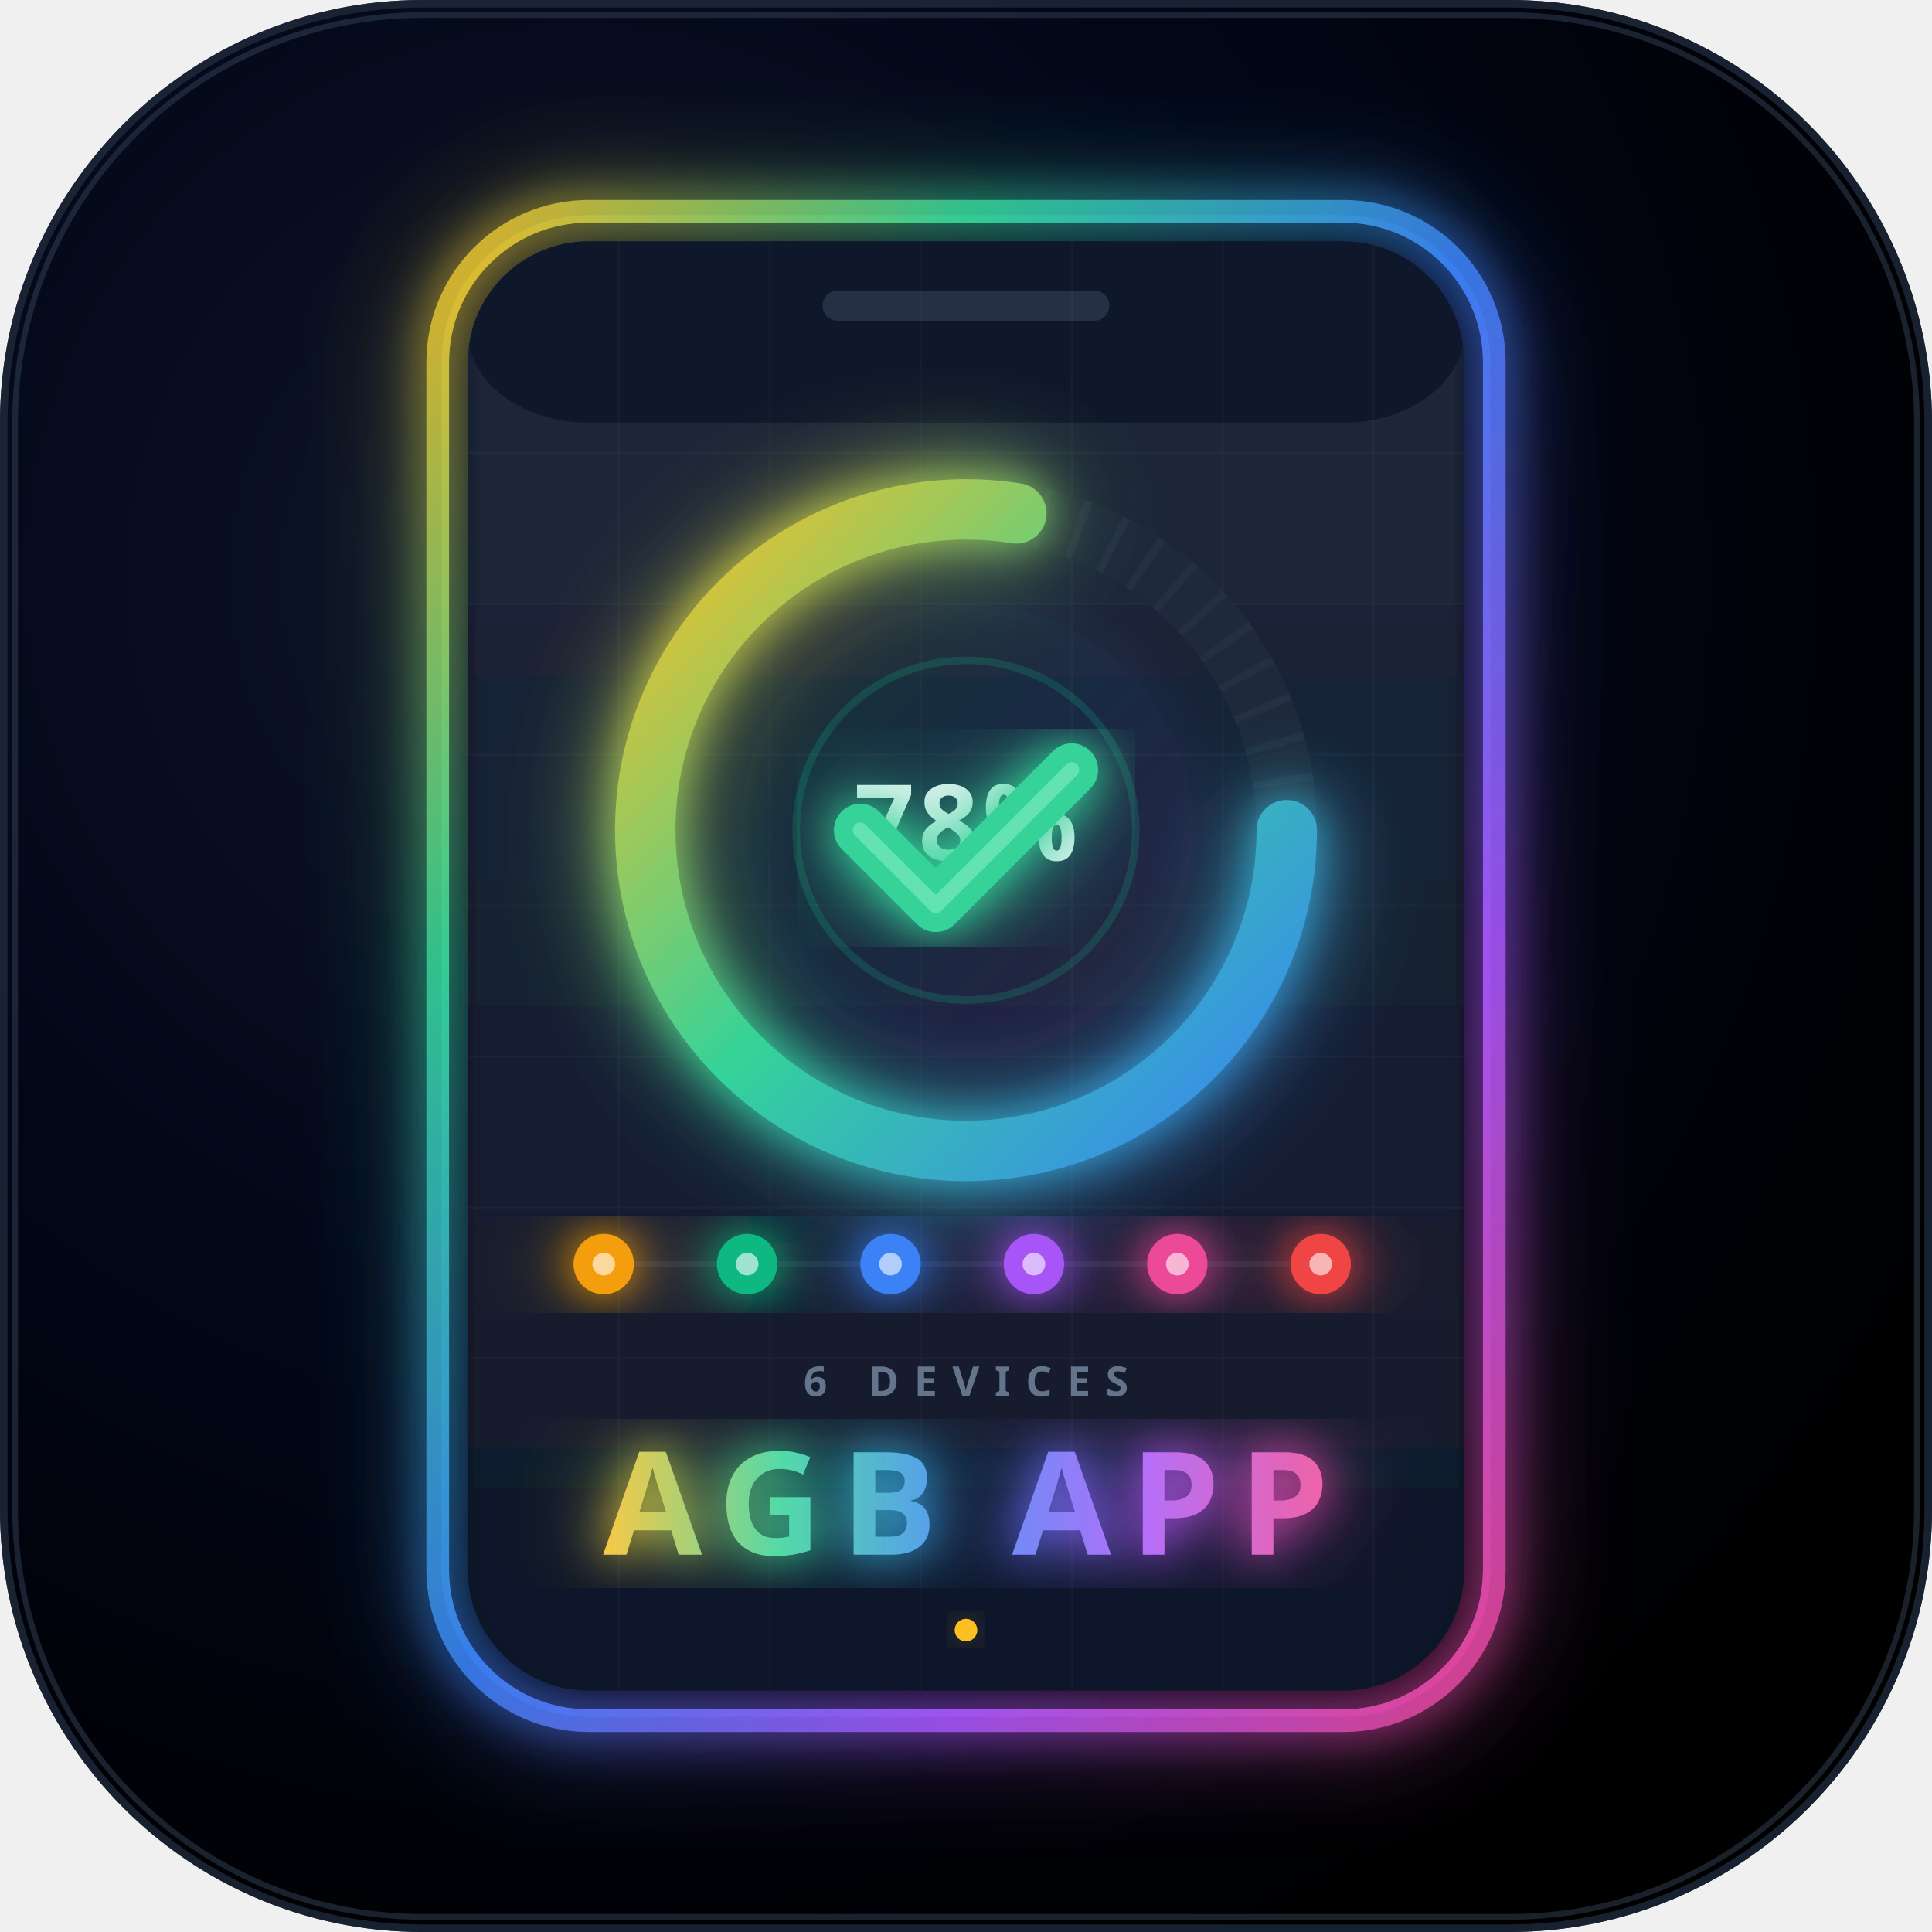
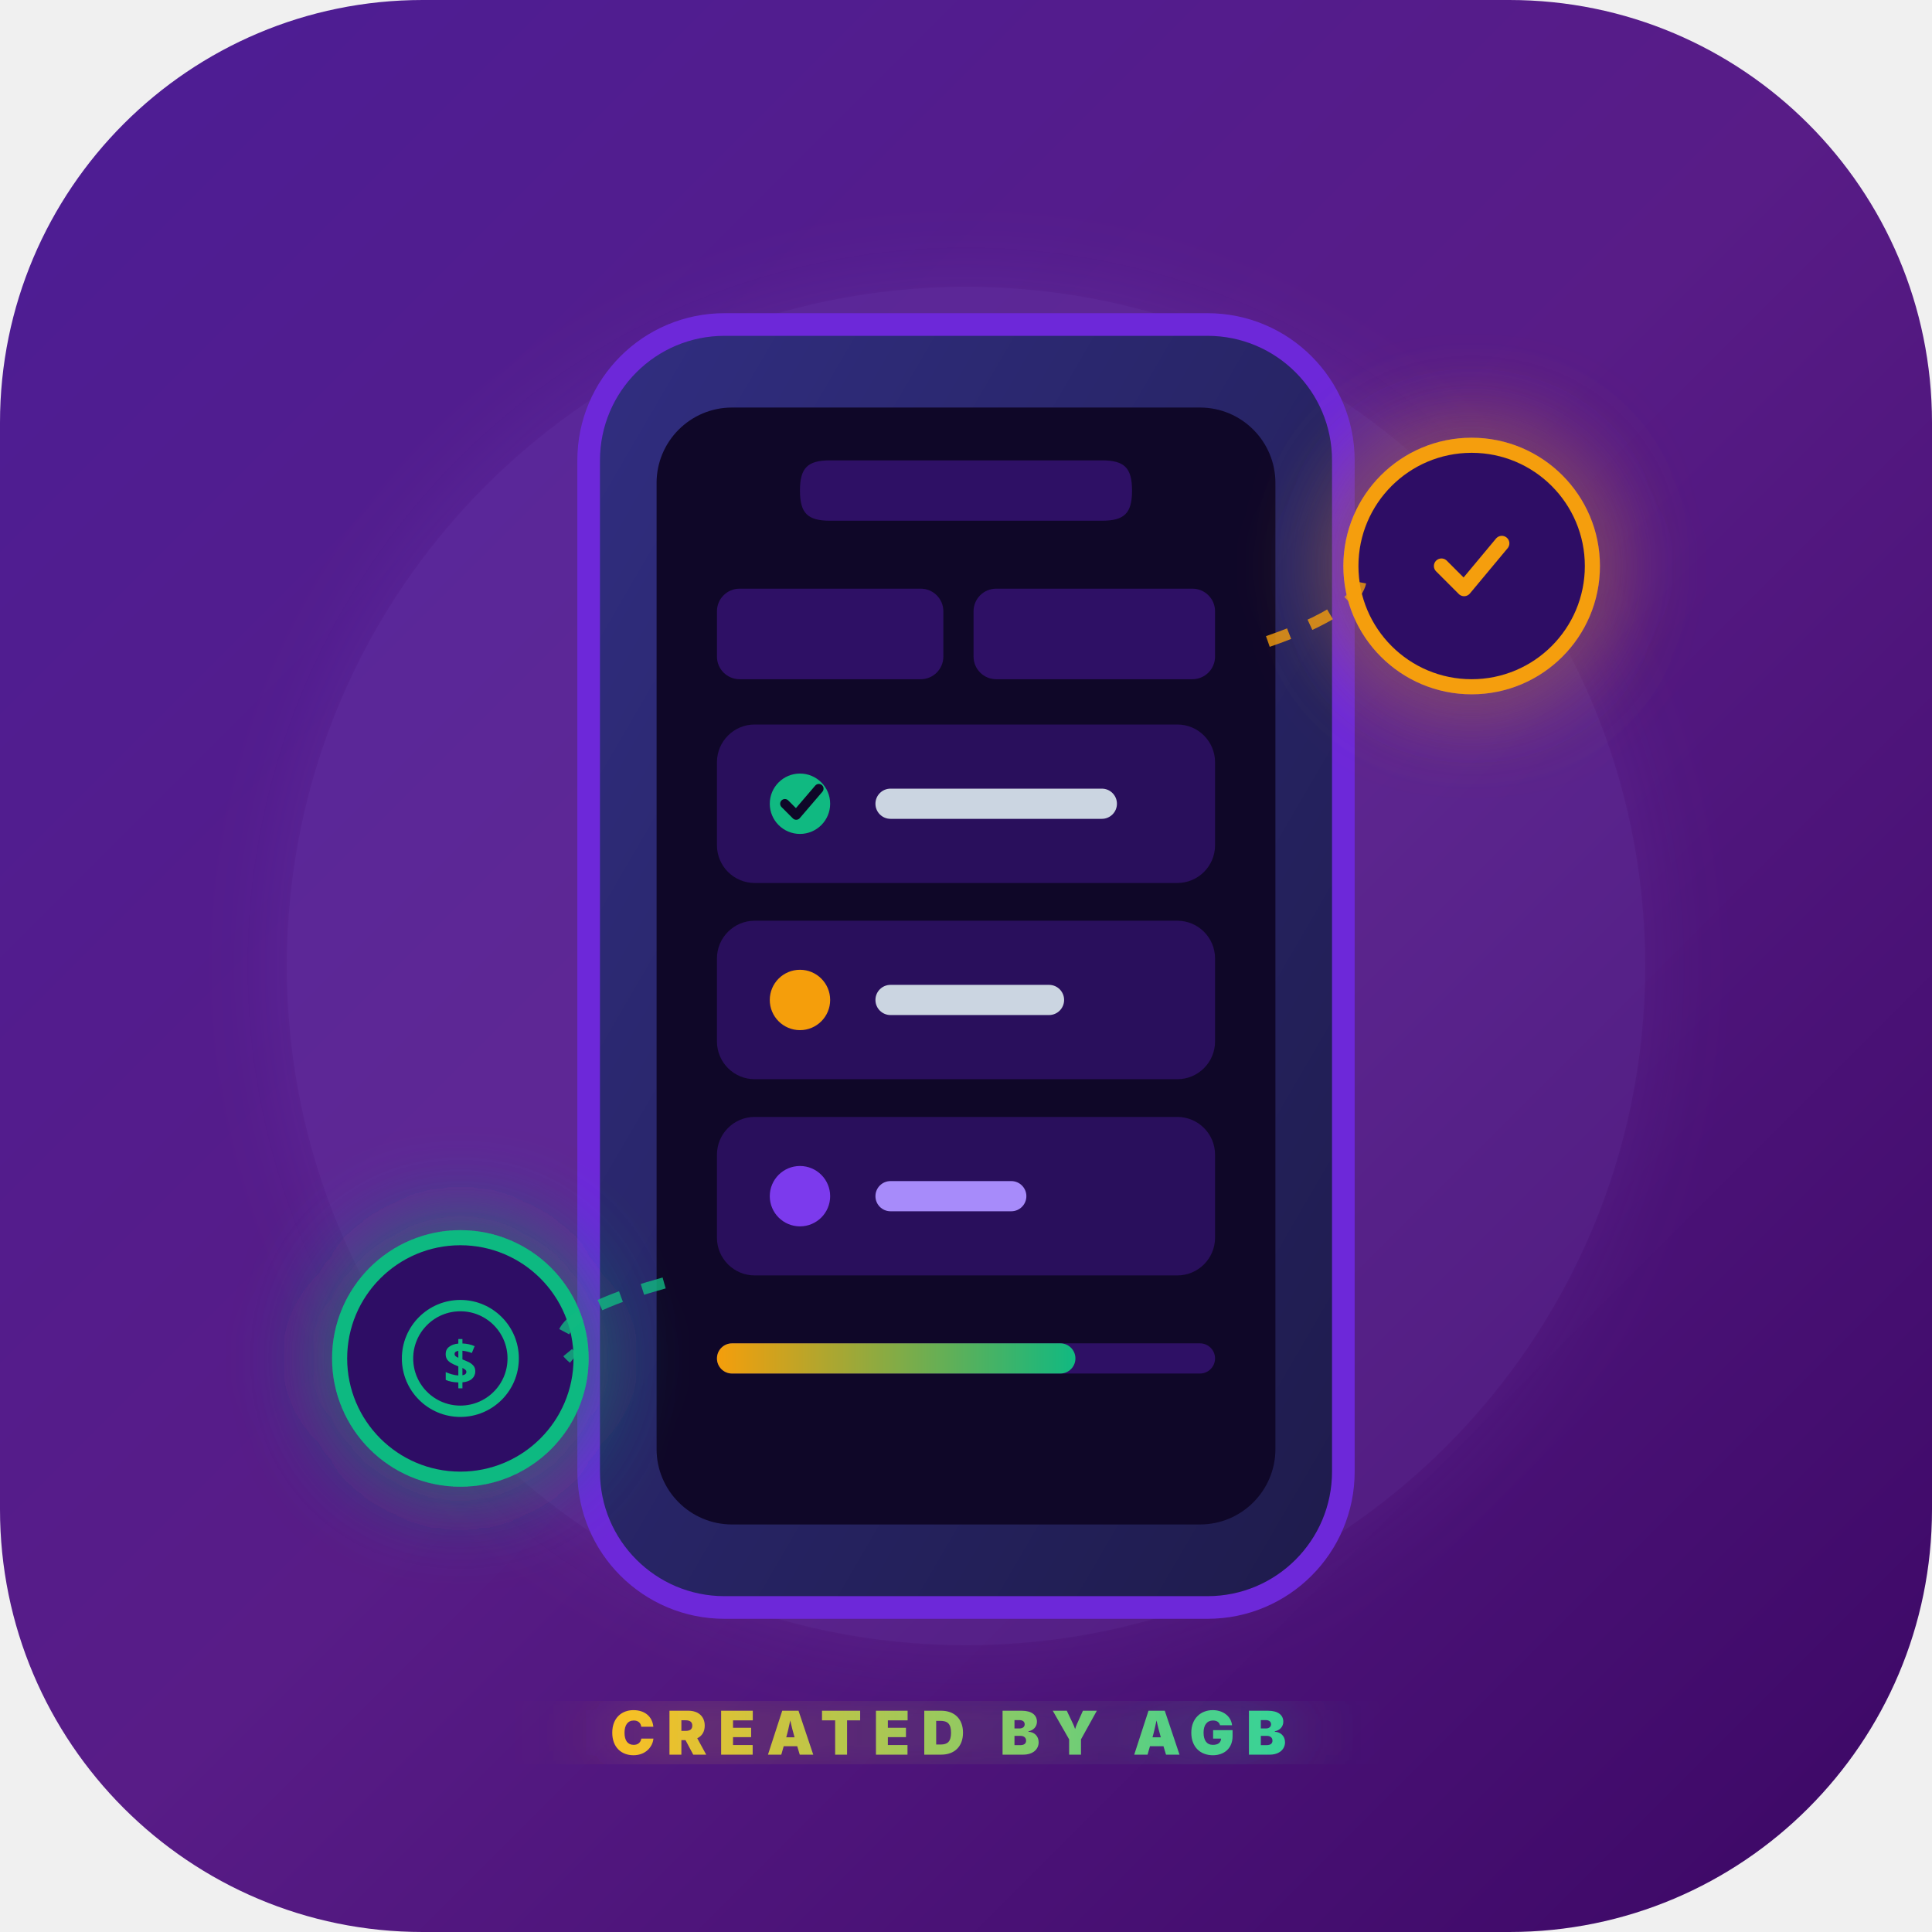
<svg xmlns="http://www.w3.org/2000/svg" viewBox="0 0 512 512" width="100%" height="100%">
  <defs>
-     <radialGradient id="appBg" cx="30%" cy="30%" r="80%">
-       <stop offset="0%" stop-color="#0f172a" />
-       <stop offset="50%" stop-color="#020617" />
-       <stop offset="100%" stop-color="#000000" />
-     </radialGradient>
-     <linearGradient id="phoneBorder" x1="0%" y1="0%" x2="100%" y2="100%">
+     <linearGradient id="bgGrad" x1="0%" y1="0%" x2="100%" y2="100%">
+       <stop offset="0%" stop-color="#4c1d95" />
+       <stop offset="50%" stop-color="#581c87" />
+       <stop offset="100%" stop-color="#3b0764" />
+     </linearGradient>
+     <linearGradient id="phoneGrad" x1="0%" y1="0%" x2="100%" y2="100%">
+       <stop offset="0%" stop-color="#312e81" />
+       <stop offset="100%" stop-color="#1e1b4b" />
+     </linearGradient>
+     <linearGradient id="accentGrad" x1="0%" y1="0%" x2="100%" y2="0%">
+       <stop offset="0%" stop-color="#f59e0b" />
+       <stop offset="100%" stop-color="#10b981" />
+     </linearGradient>
+     <linearGradient id="textGrad" x1="0%" y1="0%" x2="100%" y2="0%">
      <stop offset="0%" stop-color="#fbbf24" />
-       <stop offset="25%" stop-color="#34d399" />
-       <stop offset="50%" stop-color="#3b82f6" />
-       <stop offset="75%" stop-color="#a855f7" />
-       <stop offset="100%" stop-color="#ec4899" />
+       <stop offset="100%" stop-color="#34d399" />
    </linearGradient>
-     <linearGradient id="screenGlass" x1="0%" y1="0%" x2="0%" y2="100%">
-       <stop offset="0%" stop-color="#1e293b" />
-       <stop offset="100%" stop-color="#0f172a" />
-     </linearGradient>
-     <linearGradient id="agbTextGrad" x1="0%" y1="0%" x2="100%" y2="0%">
-       <stop offset="0%" stop-color="#fbbf24" />
-       <stop offset="25%" stop-color="#34d399" />
-       <stop offset="50%" stop-color="#3b82f6" />
-       <stop offset="75%" stop-color="#a855f7" />
-       <stop offset="100%" stop-color="#ec4899" />
-     </linearGradient>
-     <linearGradient id="progressGrad" x1="0%" y1="0%" x2="100%" y2="100%">
-       <stop offset="0%" stop-color="#fbbf24" />
-       <stop offset="50%" stop-color="#34d399" />
-       <stop offset="100%" stop-color="#3b82f6" />
-     </linearGradient>
-     <filter id="glowEffect" x="-30%" y="-30%" width="160%" height="160%">
-       <feGaussianBlur stdDeviation="6" result="blur1" />
-       <feGaussianBlur stdDeviation="12" result="blur2" />
-       <feMerge>
-         <feMergeNode in="blur2" />
-         <feMergeNode in="blur1" />
-         <feMergeNode in="SourceGraphic" />
-       </feMerge>
+     <filter id="glow" x="-20%" y="-20%" width="140%" height="140%">
+       <feGaussianBlur stdDeviation="12" result="blur" />
+       <feComposite in="SourceGraphic" in2="blur" operator="over" />
    </filter>
-     <filter id="softShadow" x="-20%" y="-20%" width="140%" height="140%">
-       <feDropShadow dx="0" dy="8" stdDeviation="12" flood-color="#000000" flood-opacity="0.6" />
-     </filter>
-     <filter id="innerShadow">
-       <feOffset dx="0" dy="2" />
-       <feGaussianBlur stdDeviation="3" result="offset-blur" />
-       <feComposite operator="out" in="SourceGraphic" in2="offset-blur" result="inverse" />
-       <feFlood flood-color="#000000" flood-opacity="0.5" result="color" />
-       <feComposite operator="in" in="color" in2="inverse" result="shadow" />
-       <feComposite operator="over" in="shadow" in2="SourceGraphic" />
-     </filter>
-     <clipPath id="screenClip">
-       <rect x="124" y="64" width="264" height="384" rx="32" />
-     </clipPath>
  </defs>
-   <rect width="512" height="512" rx="112" fill="url(#appBg)" />
-   <rect width="510" height="510" x="1" y="1" rx="111" fill="none" stroke="#1e293b" stroke-width="2" opacity="0.8" />
-   <rect width="504" height="504" x="4" y="4" rx="108" fill="none" stroke="#334155" stroke-width="1.5" opacity="0.5" />
-   <rect x="116" y="56" width="280" height="400" rx="40" fill="none" stroke="url(#phoneBorder)" stroke-width="6" filter="url(#glowEffect)" opacity="0.9" />
-   <rect x="118" y="58" width="276" height="396" rx="38" fill="none" stroke="url(#phoneBorder)" stroke-width="2" opacity="0.6" />
-   <rect x="124" y="64" width="264" height="384" rx="32" fill="url(#screenGlass)" filter="url(#innerShadow)" />
-   <rect x="124" y="64" width="264" height="48" rx="32" fill="#0f172a" clip-path="url(#screenClip)" />
-   <rect x="124" y="64" width="264" height="32" rx="16" fill="#0f172a" clip-path="url(#screenClip)" />
-   <rect x="216" y="76" width="80" height="10" rx="5" fill="#0f172a" />
-   <rect x="218" y="77" width="76" height="8" rx="4" fill="#334155" opacity="0.6" />
-   <g clip-path="url(#screenClip)">
-     <g opacity="0.03" stroke="#ffffff" stroke-width="0.5">
-       <line x1="124" y1="120" x2="388" y2="120" />
-       <line x1="124" y1="160" x2="388" y2="160" />
-       <line x1="124" y1="200" x2="388" y2="200" />
-       <line x1="124" y1="240" x2="388" y2="240" />
-       <line x1="124" y1="280" x2="388" y2="280" />
-       <line x1="124" y1="320" x2="388" y2="320" />
-       <line x1="124" y1="360" x2="388" y2="360" />
-       <line x1="164" y1="64" x2="164" y2="448" />
-       <line x1="204" y1="64" x2="204" y2="448" />
-       <line x1="244" y1="64" x2="244" y2="448" />
-       <line x1="284" y1="64" x2="284" y2="448" />
-       <line x1="324" y1="64" x2="324" y2="448" />
-       <line x1="364" y1="64" x2="364" y2="448" />
-     </g>
-     <circle cx="256" cy="220" r="60" fill="url(#phoneBorder)" opacity="0.08" filter="url(#glowEffect)" />
+   <rect width="512" height="512" rx="112" fill="url(#bgGrad)" />
+   <circle cx="256" cy="256" r="180" fill="#a78bfa" opacity="0.1" filter="url(#glow)" />
+   <rect x="156" y="86" width="200" height="340" rx="36" fill="url(#phoneGrad)" stroke="#6d28d9" stroke-width="6" />
+   <rect x="174" y="108" width="164" height="296" rx="20" fill="#0f0728" />
+   <path d="M 220 122 L 292 122 C 298 122 300 124 300 130 C 300 136 298 138 292 138 L 220 138 C 214 138 212 136 212 130 C 212 124 214 122 220 122 Z" fill="#2e1065" />
+   <rect x="190" y="156" width="60" height="24" rx="6" fill="#2e1065" />
+   <rect x="258" y="156" width="64" height="24" rx="6" fill="#2e1065" />
+   <rect x="190" y="192" width="132" height="42" rx="10" fill="#2e1065" opacity="0.85" />
+   <circle cx="212" cy="213" r="8" fill="#10b981" />
+   <path d="M 208 213 L 211 216 L 217 209" fill="none" stroke="#0f0728" stroke-width="2.5" stroke-linecap="round" stroke-linejoin="round" />
+   <rect x="232" y="209" width="64" height="8" rx="4" fill="#cbd5e1" />
+   <rect x="190" y="244" width="132" height="42" rx="10" fill="#2e1065" opacity="0.85" />
+   <circle cx="212" cy="265" r="8" fill="#f59e0b" />
+   <rect x="232" y="261" width="50" height="8" rx="4" fill="#cbd5e1" />
+   <rect x="190" y="296" width="132" height="42" rx="10" fill="#2e1065" opacity="0.85" />
+   <circle cx="212" cy="317" r="8" fill="#7c3aed" />
+   <rect x="232" y="313" width="40" height="8" rx="4" fill="#a78bfa" />
+   <rect x="190" y="356" width="132" height="8" rx="4" fill="#2e1065" />
+   <rect x="190" y="356" width="95" height="8" rx="4" fill="url(#accentGrad)" />
+   <g filter="url(#glow)">
+     <circle cx="390" cy="150" r="32" fill="#2e1065" stroke="#f59e0b" stroke-width="4" />
+     <path d="M 382 150 L 388 156 L 398 144" fill="none" stroke="#f59e0b" stroke-width="4" stroke-linecap="round" stroke-linejoin="round" />
+     <circle cx="122" cy="360" r="32" fill="#2e1065" stroke="#10b981" stroke-width="4" />
+     <circle cx="122" cy="360" r="14" fill="none" stroke="#10b981" stroke-width="3" />
+     <text x="122" y="367" font-family="sans-serif" font-size="16" font-weight="bold" fill="#10b981" text-anchor="middle">$</text>
  </g>
-   <circle cx="256" cy="220" r="85" fill="none" stroke="#1e293b" stroke-width="16" />
-   <circle cx="256" cy="220" r="85" fill="none" stroke="#334155" stroke-width="16" stroke-dasharray="2 8" opacity="0.3" />
-   <circle cx="256" cy="220" r="85" fill="none" stroke="url(#progressGrad)" stroke-width="16" stroke-dasharray="534" stroke-dashoffset="120" stroke-linecap="round" filter="url(#glowEffect)" />
-   <text x="256" y="228" font-family="'Segoe UI', system-ui, -apple-system, sans-serif" font-size="28" font-weight="800" fill="#f1f5f9" text-anchor="middle" letter-spacing="1">78%</text>
-   <circle cx="256" cy="220" r="45" fill="none" stroke="#10b981" stroke-width="2" opacity="0.2" />
-   <path d="M 228 220 L 248 240 L 284 204" fill="none" stroke="#34d399" stroke-width="14" stroke-linecap="round" stroke-linejoin="round" filter="url(#glowEffect)" />
-   <path d="M 228 220 L 248 240 L 284 204" fill="none" stroke="#6ee7b7" stroke-width="4" stroke-linecap="round" stroke-linejoin="round" opacity="0.8" />
-   <g stroke="#334155" stroke-width="1.5" stroke-linecap="round" opacity="0.4">
-     <line x1="160" y1="335" x2="198" y2="335" />
-     <line x1="198" y1="335" x2="236" y2="335" />
-     <line x1="236" y1="335" x2="274" y2="335" />
-     <line x1="274" y1="335" x2="312" y2="335" />
-     <line x1="312" y1="335" x2="350" y2="335" />
-   </g>
-   <g filter="url(#glowEffect)">
-     <circle cx="160" cy="335" r="8" fill="#f59e0b" />
-     <circle cx="198" cy="335" r="8" fill="#10b981" />
-     <circle cx="236" cy="335" r="8" fill="#3b82f6" />
-     <circle cx="274" cy="335" r="8" fill="#a855f7" />
-     <circle cx="312" cy="335" r="8" fill="#ec4899" />
-     <circle cx="350" cy="335" r="8" fill="#ef4444" />
-   </g>
-   <circle cx="160" cy="335" r="3" fill="#ffffff" opacity="0.6" />
-   <circle cx="198" cy="335" r="3" fill="#ffffff" opacity="0.6" />
-   <circle cx="236" cy="335" r="3" fill="#ffffff" opacity="0.6" />
-   <circle cx="274" cy="335" r="3" fill="#ffffff" opacity="0.6" />
-   <circle cx="312" cy="335" r="3" fill="#ffffff" opacity="0.6" />
-   <circle cx="350" cy="335" r="3" fill="#ffffff" opacity="0.6" />
-   <text x="256" y="370" font-family="'Segoe UI', system-ui, -apple-system, sans-serif" font-size="11" font-weight="600" fill="#64748b" text-anchor="middle" letter-spacing="4">6 DEVICES</text>
-   <text x="256" y="412" font-family="'Segoe UI', system-ui, -apple-system, sans-serif" font-size="38" font-weight="900" letter-spacing="5" fill="url(#agbTextGrad)" text-anchor="middle" filter="url(#glowEffect)">
-     AGB APP
+   <path d="M 336 170 Q 365 160 360 150" fill="none" stroke="#f59e0b" stroke-width="3" stroke-dasharray="6,6" opacity="0.8" />
+   <path d="M 176 340 Q 140 350 152 360" fill="none" stroke="#10b981" stroke-width="3" stroke-dasharray="6,6" opacity="0.8" />
+   <text x="256" y="465" font-family="system-ui, -apple-system, sans-serif" font-size="16" font-weight="900" fill="url(#textGrad)" text-anchor="middle" letter-spacing="3" filter="url(#glow)">
+     CREATED BY AGB
+     <animate attributeName="opacity" values="0.2;1;0.2;1;0.2" dur="2s" repeatCount="indefinite" />
+     <animate attributeName="font-size" values="13;18;13;18;13" dur="2s" repeatCount="indefinite" />
  </text>
-   <text x="256" y="412" font-family="'Segoe UI', system-ui, -apple-system, sans-serif" font-size="38" font-weight="900" letter-spacing="5" fill="#ffffff" text-anchor="middle" opacity="0.15">
-     AGB APP
-   </text>
-   <line x1="196" y1="432" x2="316" y2="432" stroke="url(#agbTextGrad)" stroke-width="2" stroke-linecap="round" opacity="0.6" />
-   <circle cx="256" cy="432" r="3" fill="#fbbf24" filter="url(#glowEffect)" />
</svg>
